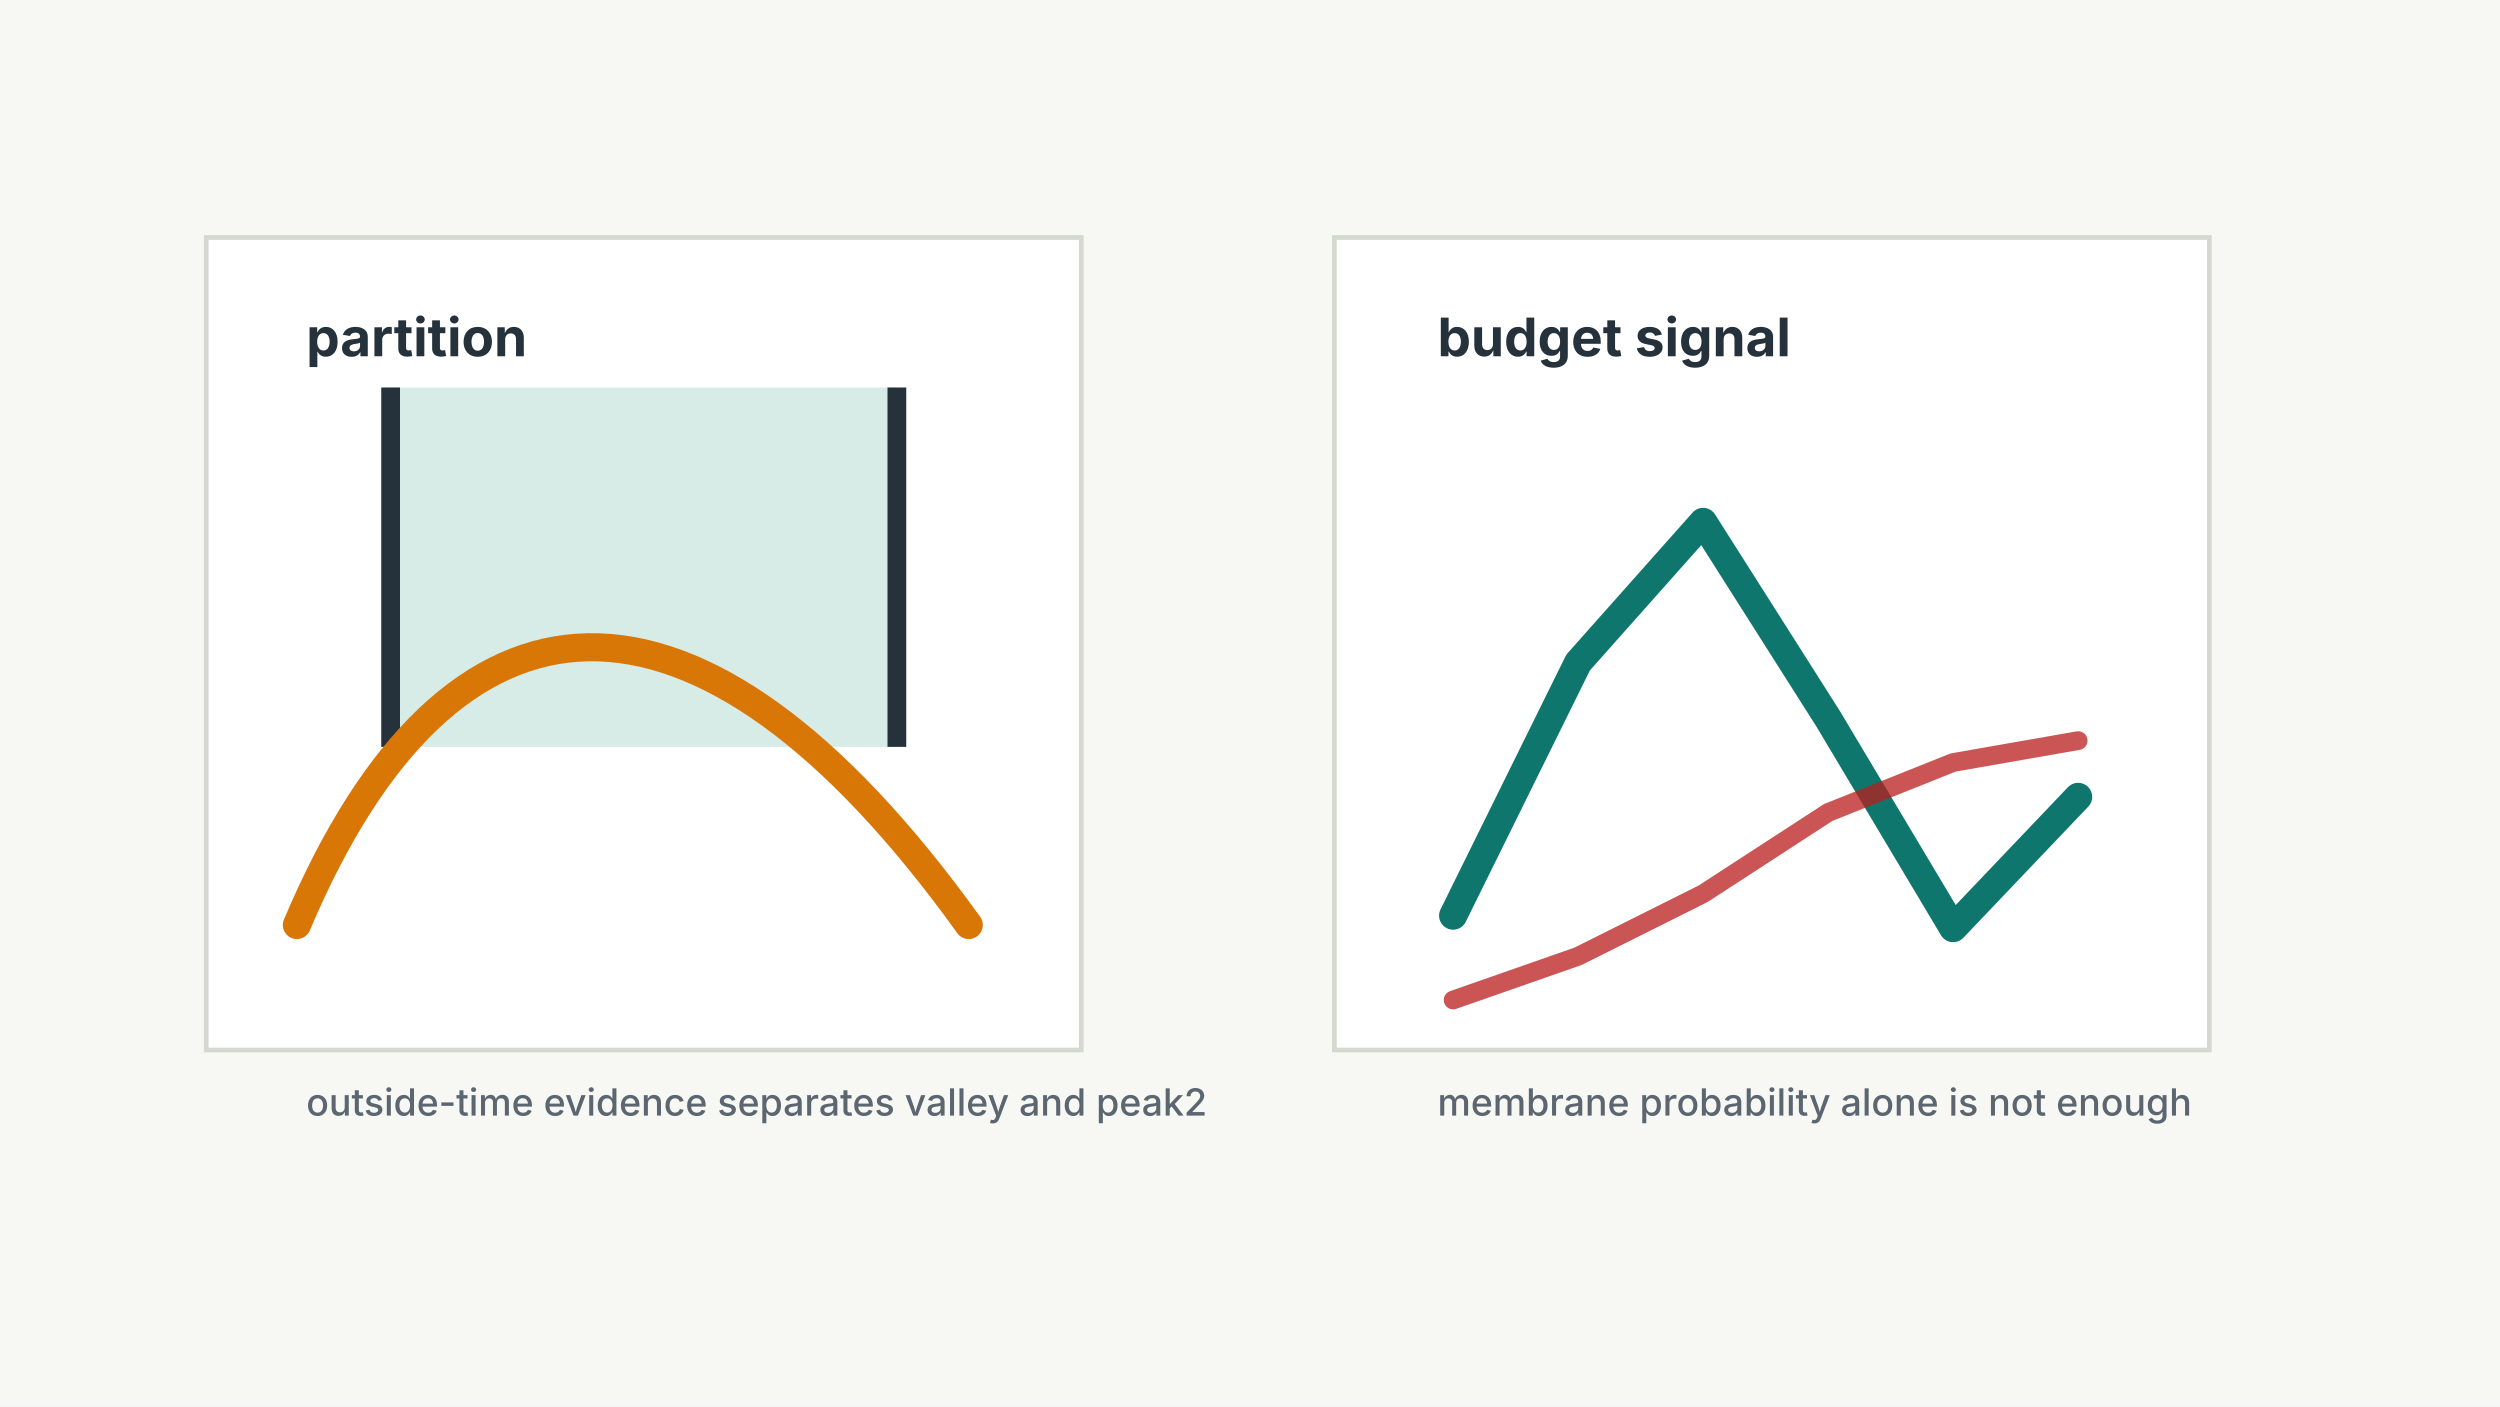
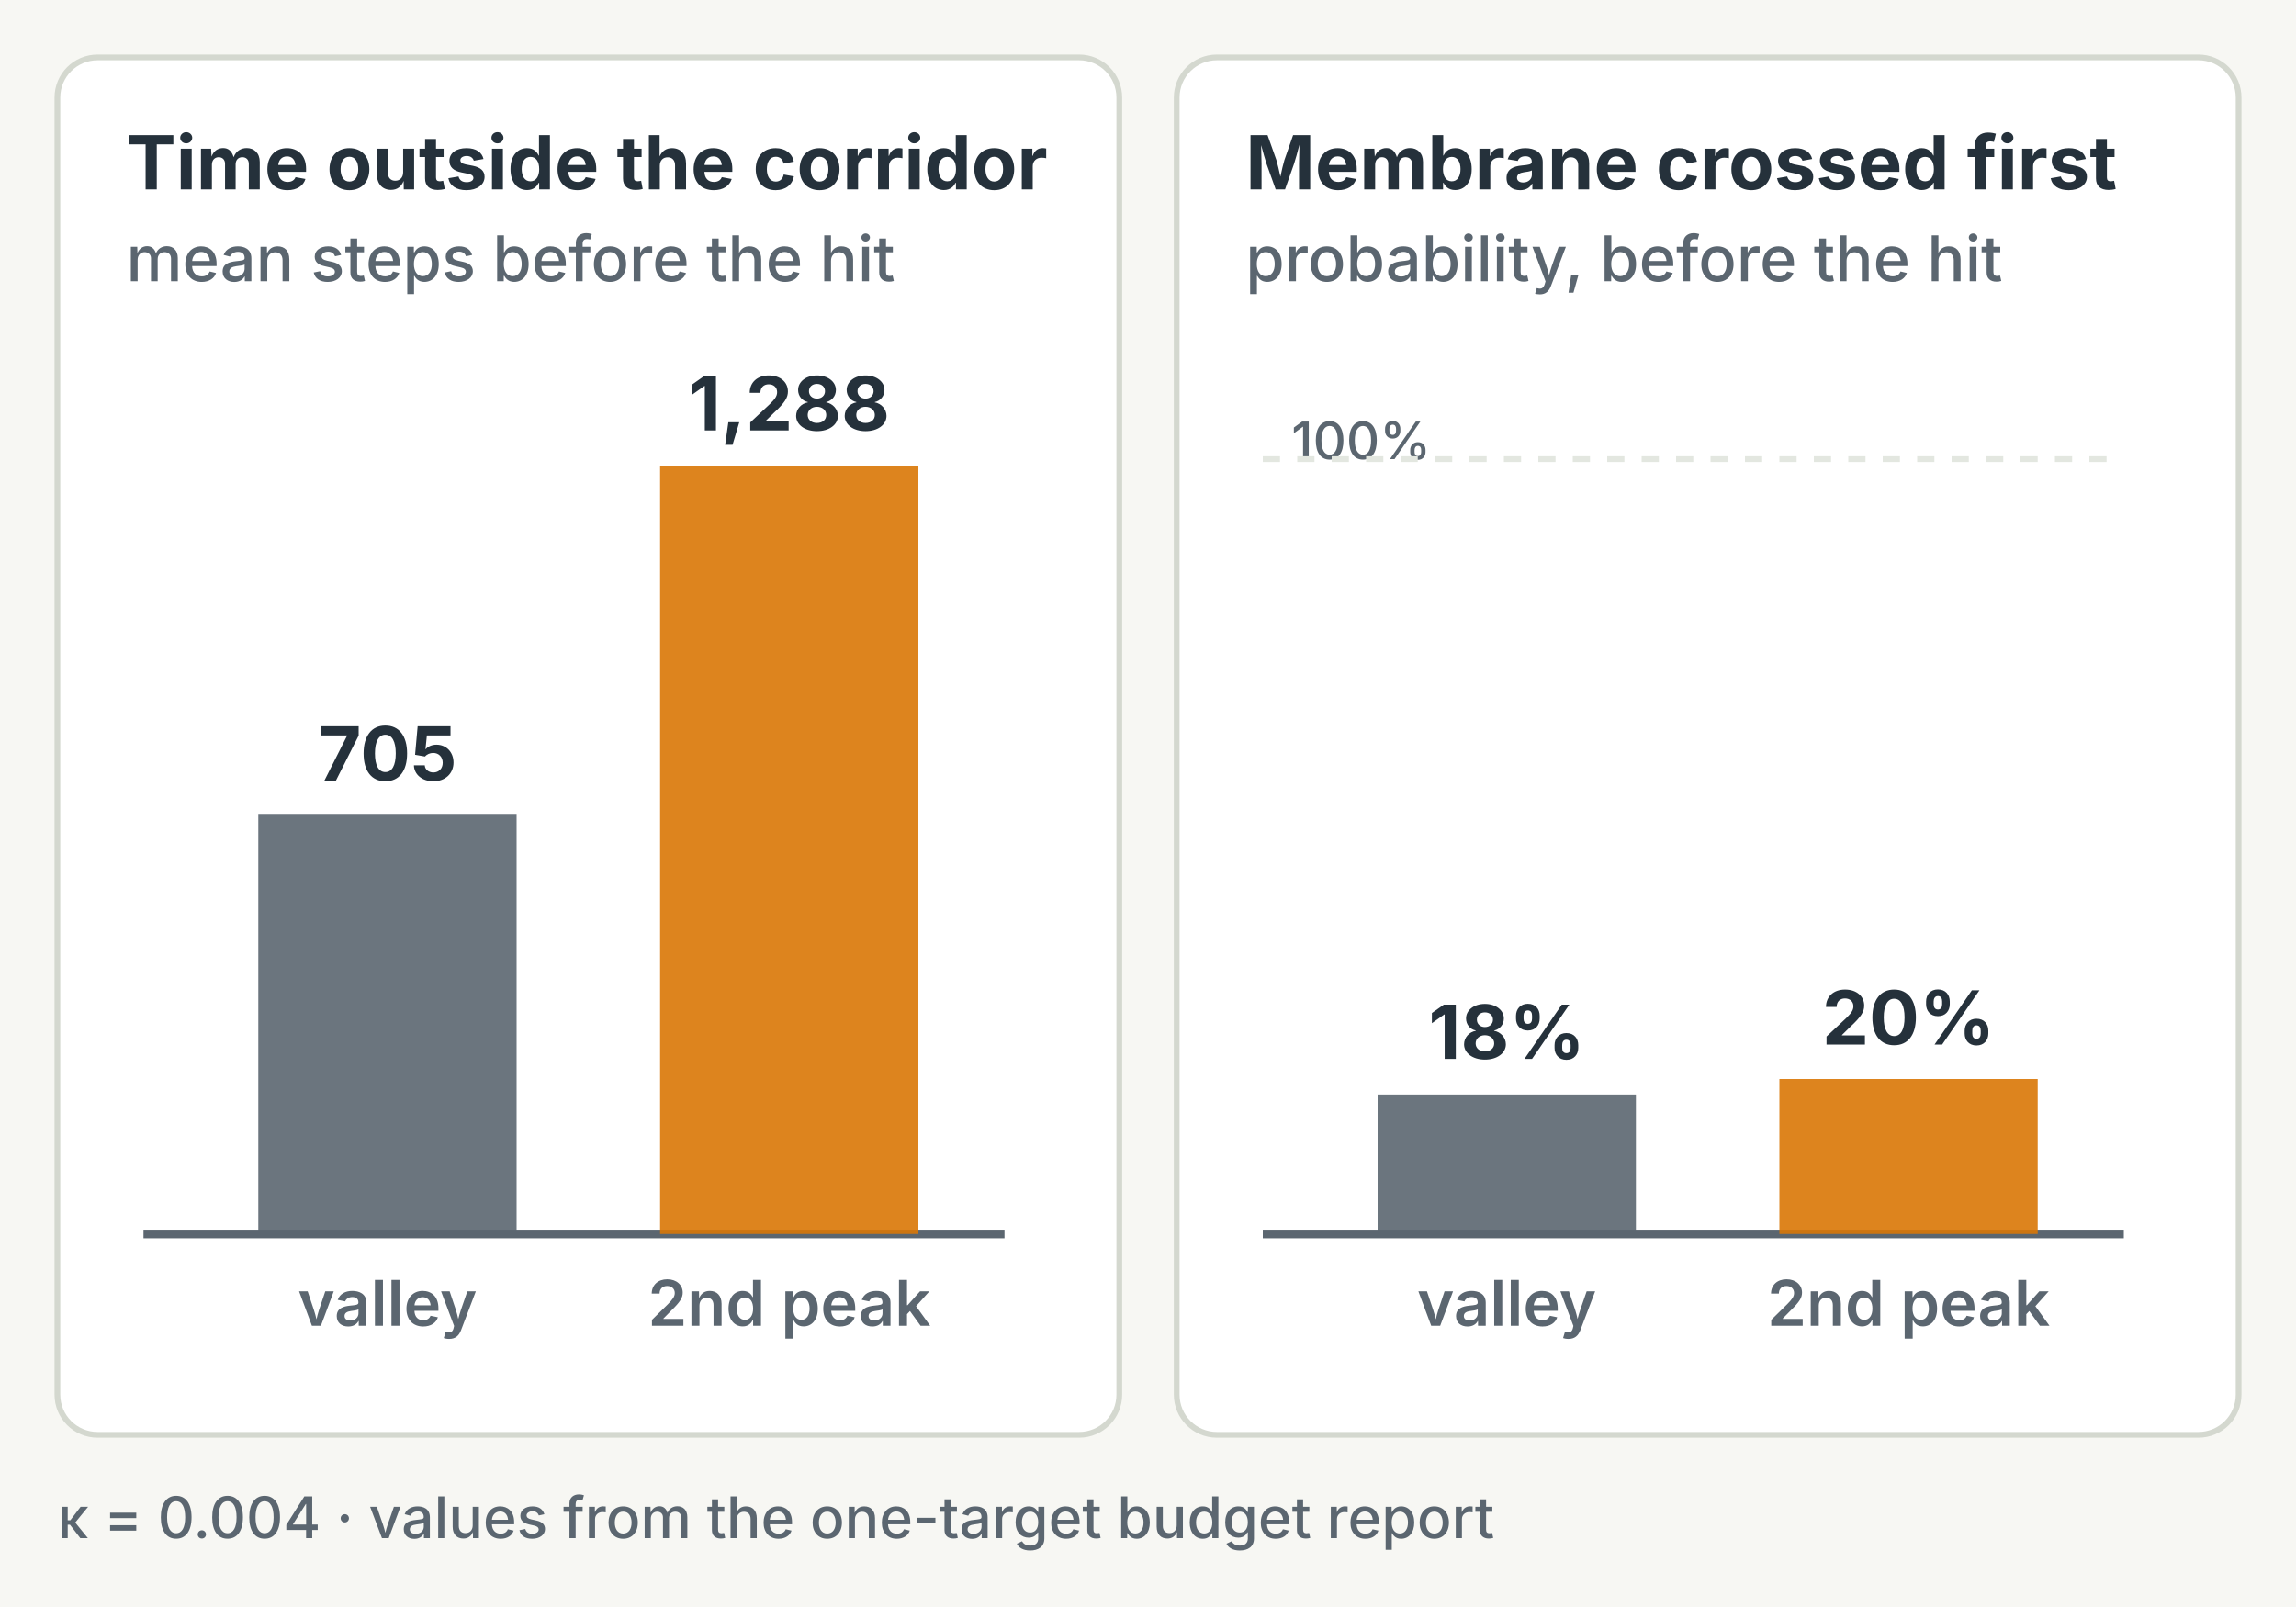
- <svg xmlns="http://www.w3.org/2000/svg" width="1600" height="900" viewBox="0 0 1600 900" fill="none">
-   <rect width="1600" height="900" fill="#f7f7f3" />
-   <rect x="132" y="152" width="560" height="520" fill="#ffffff" stroke="#d4d8cf" stroke-width="3" />
-   <rect x="854" y="152" width="560" height="520" fill="#ffffff" stroke="#d4d8cf" stroke-width="3" />
-   <rect x="250" y="248" width="324" height="230" fill="#d7ebe7" />
-   <path d="M250 248 V478" stroke="#25313b" stroke-width="12" />
-   <path d="M574 248 V478" stroke="#25313b" stroke-width="12" />
-   <path d="M190 592 C288 360 446 350 620 592" stroke="#d97706" stroke-width="18" stroke-linecap="round" />
-   <path d="M930 586 L1010 424 L1090 334 L1170 460 L1250 594 L1330 510" stroke="#0f766e" stroke-width="18" stroke-linecap="round" stroke-linejoin="round" />
-   <path d="M930 640 L1010 612 L1090 572 L1170 520 L1250 488 L1330 474" stroke="#b91c1c" stroke-width="12" stroke-linecap="round" stroke-linejoin="round" opacity="0.75" />
-   <text x="196" y="228" font-family="Inter, Arial, sans-serif" font-size="34" font-weight="700" fill="#25313b">partition</text>
-   <text x="920" y="228" font-family="Inter, Arial, sans-serif" font-size="34" font-weight="700" fill="#25313b">budget signal</text>
-   <text x="196" y="714" font-family="Inter, Arial, sans-serif" font-size="24" font-weight="500" fill="#5b6670">outside-time evidence separates valley and peak2</text>
-   <text x="920" y="714" font-family="Inter, Arial, sans-serif" font-size="24" font-weight="500" fill="#5b6670">membrane probability alone is not enough</text>
+ <svg xmlns="http://www.w3.org/2000/svg" width="800" height="560" viewBox="0 0 800 560" fill="none">
+   <rect width="800" height="560" fill="#f7f7f3" />
+   <rect x="20" y="20" width="370" height="480" rx="14" fill="#ffffff" stroke="#d4d8cf" stroke-width="2" />
+   <rect x="410" y="20" width="370" height="480" rx="14" fill="#ffffff" stroke="#d4d8cf" stroke-width="2" />
+   <text x="44" y="66" font-family="Inter, 'PingFang SC', 'Hiragino Sans GB', 'Noto Sans CJK SC', 'Microsoft YaHei', Arial, sans-serif" font-size="26" font-weight="700" fill="#25313b" text-anchor="start">Time outside the corridor</text>
+   <text x="44" y="98" font-family="Inter, 'PingFang SC', 'Hiragino Sans GB', 'Noto Sans CJK SC', 'Microsoft YaHei', Arial, sans-serif" font-size="22" font-weight="500" fill="#5b6670" text-anchor="start">mean steps before the hit</text>
+   <text x="434" y="66" font-family="Inter, 'PingFang SC', 'Hiragino Sans GB', 'Noto Sans CJK SC', 'Microsoft YaHei', Arial, sans-serif" font-size="26" font-weight="700" fill="#25313b" text-anchor="start">Membrane crossed first</text>
+   <text x="434" y="98" font-family="Inter, 'PingFang SC', 'Hiragino Sans GB', 'Noto Sans CJK SC', 'Microsoft YaHei', Arial, sans-serif" font-size="22" font-weight="500" fill="#5b6670" text-anchor="start">probability, before the hit</text>
+   <path d="M 50 430 H 350" stroke="#5b6670" stroke-width="3" />
+   <rect x="90" y="283.6" width="90" height="146.4" fill="#5b6670" opacity="0.9" />
+   <text x="135" y="272" font-family="Inter, 'PingFang SC', 'Hiragino Sans GB', 'Noto Sans CJK SC', 'Microsoft YaHei', Arial, sans-serif" font-size="26" font-weight="700" fill="#25313b" text-anchor="middle">705</text>
+   <text x="135" y="462" font-family="Inter, 'PingFang SC', 'Hiragino Sans GB', 'Noto Sans CJK SC', 'Microsoft YaHei', Arial, sans-serif" font-size="22" font-weight="600" fill="#5b6670" text-anchor="middle">valley</text>
+   <rect x="230" y="162.5" width="90" height="267.5" fill="#d97706" opacity="0.9" />
+   <text x="275" y="150" font-family="Inter, 'PingFang SC', 'Hiragino Sans GB', 'Noto Sans CJK SC', 'Microsoft YaHei', Arial, sans-serif" font-size="26" font-weight="700" fill="#25313b" text-anchor="middle">1,288</text>
+   <text x="275" y="462" font-family="Inter, 'PingFang SC', 'Hiragino Sans GB', 'Noto Sans CJK SC', 'Microsoft YaHei', Arial, sans-serif" font-size="22" font-weight="600" fill="#5b6670" text-anchor="middle">2nd peak</text>
+   <path d="M 440 430 H 740" stroke="#5b6670" stroke-width="3" />
+   <rect x="480" y="381.4" width="90" height="48.6" fill="#5b6670" opacity="0.9" />
+   <text x="525" y="369" font-family="Inter, 'PingFang SC', 'Hiragino Sans GB', 'Noto Sans CJK SC', 'Microsoft YaHei', Arial, sans-serif" font-size="26" font-weight="700" fill="#25313b" text-anchor="middle">18%</text>
+   <text x="525" y="462" font-family="Inter, 'PingFang SC', 'Hiragino Sans GB', 'Noto Sans CJK SC', 'Microsoft YaHei', Arial, sans-serif" font-size="22" font-weight="600" fill="#5b6670" text-anchor="middle">valley</text>
+   <rect x="620" y="376.0" width="90" height="54.0" fill="#d97706" opacity="0.9" />
+   <text x="665" y="364" font-family="Inter, 'PingFang SC', 'Hiragino Sans GB', 'Noto Sans CJK SC', 'Microsoft YaHei', Arial, sans-serif" font-size="26" font-weight="700" fill="#25313b" text-anchor="middle">20%</text>
+   <text x="665" y="462" font-family="Inter, 'PingFang SC', 'Hiragino Sans GB', 'Noto Sans CJK SC', 'Microsoft YaHei', Arial, sans-serif" font-size="22" font-weight="600" fill="#5b6670" text-anchor="middle">2nd peak</text>
+   <text x="450" y="160" font-family="Inter, 'PingFang SC', 'Hiragino Sans GB', 'Noto Sans CJK SC', 'Microsoft YaHei', Arial, sans-serif" font-size="18" font-weight="500" fill="#5b6670" text-anchor="start">100%</text>
+   <path d="M 440 160 H 740" stroke="#e3e7e0" stroke-width="2" stroke-dasharray="6 6" />
+   <text x="20" y="536" font-family="Inter, 'PingFang SC', 'Hiragino Sans GB', 'Noto Sans CJK SC', 'Microsoft YaHei', Arial, sans-serif" font-size="20" font-weight="500" fill="#5b6670" text-anchor="start">κ = 0.004 · values from the one-target budget report</text>
</svg>
